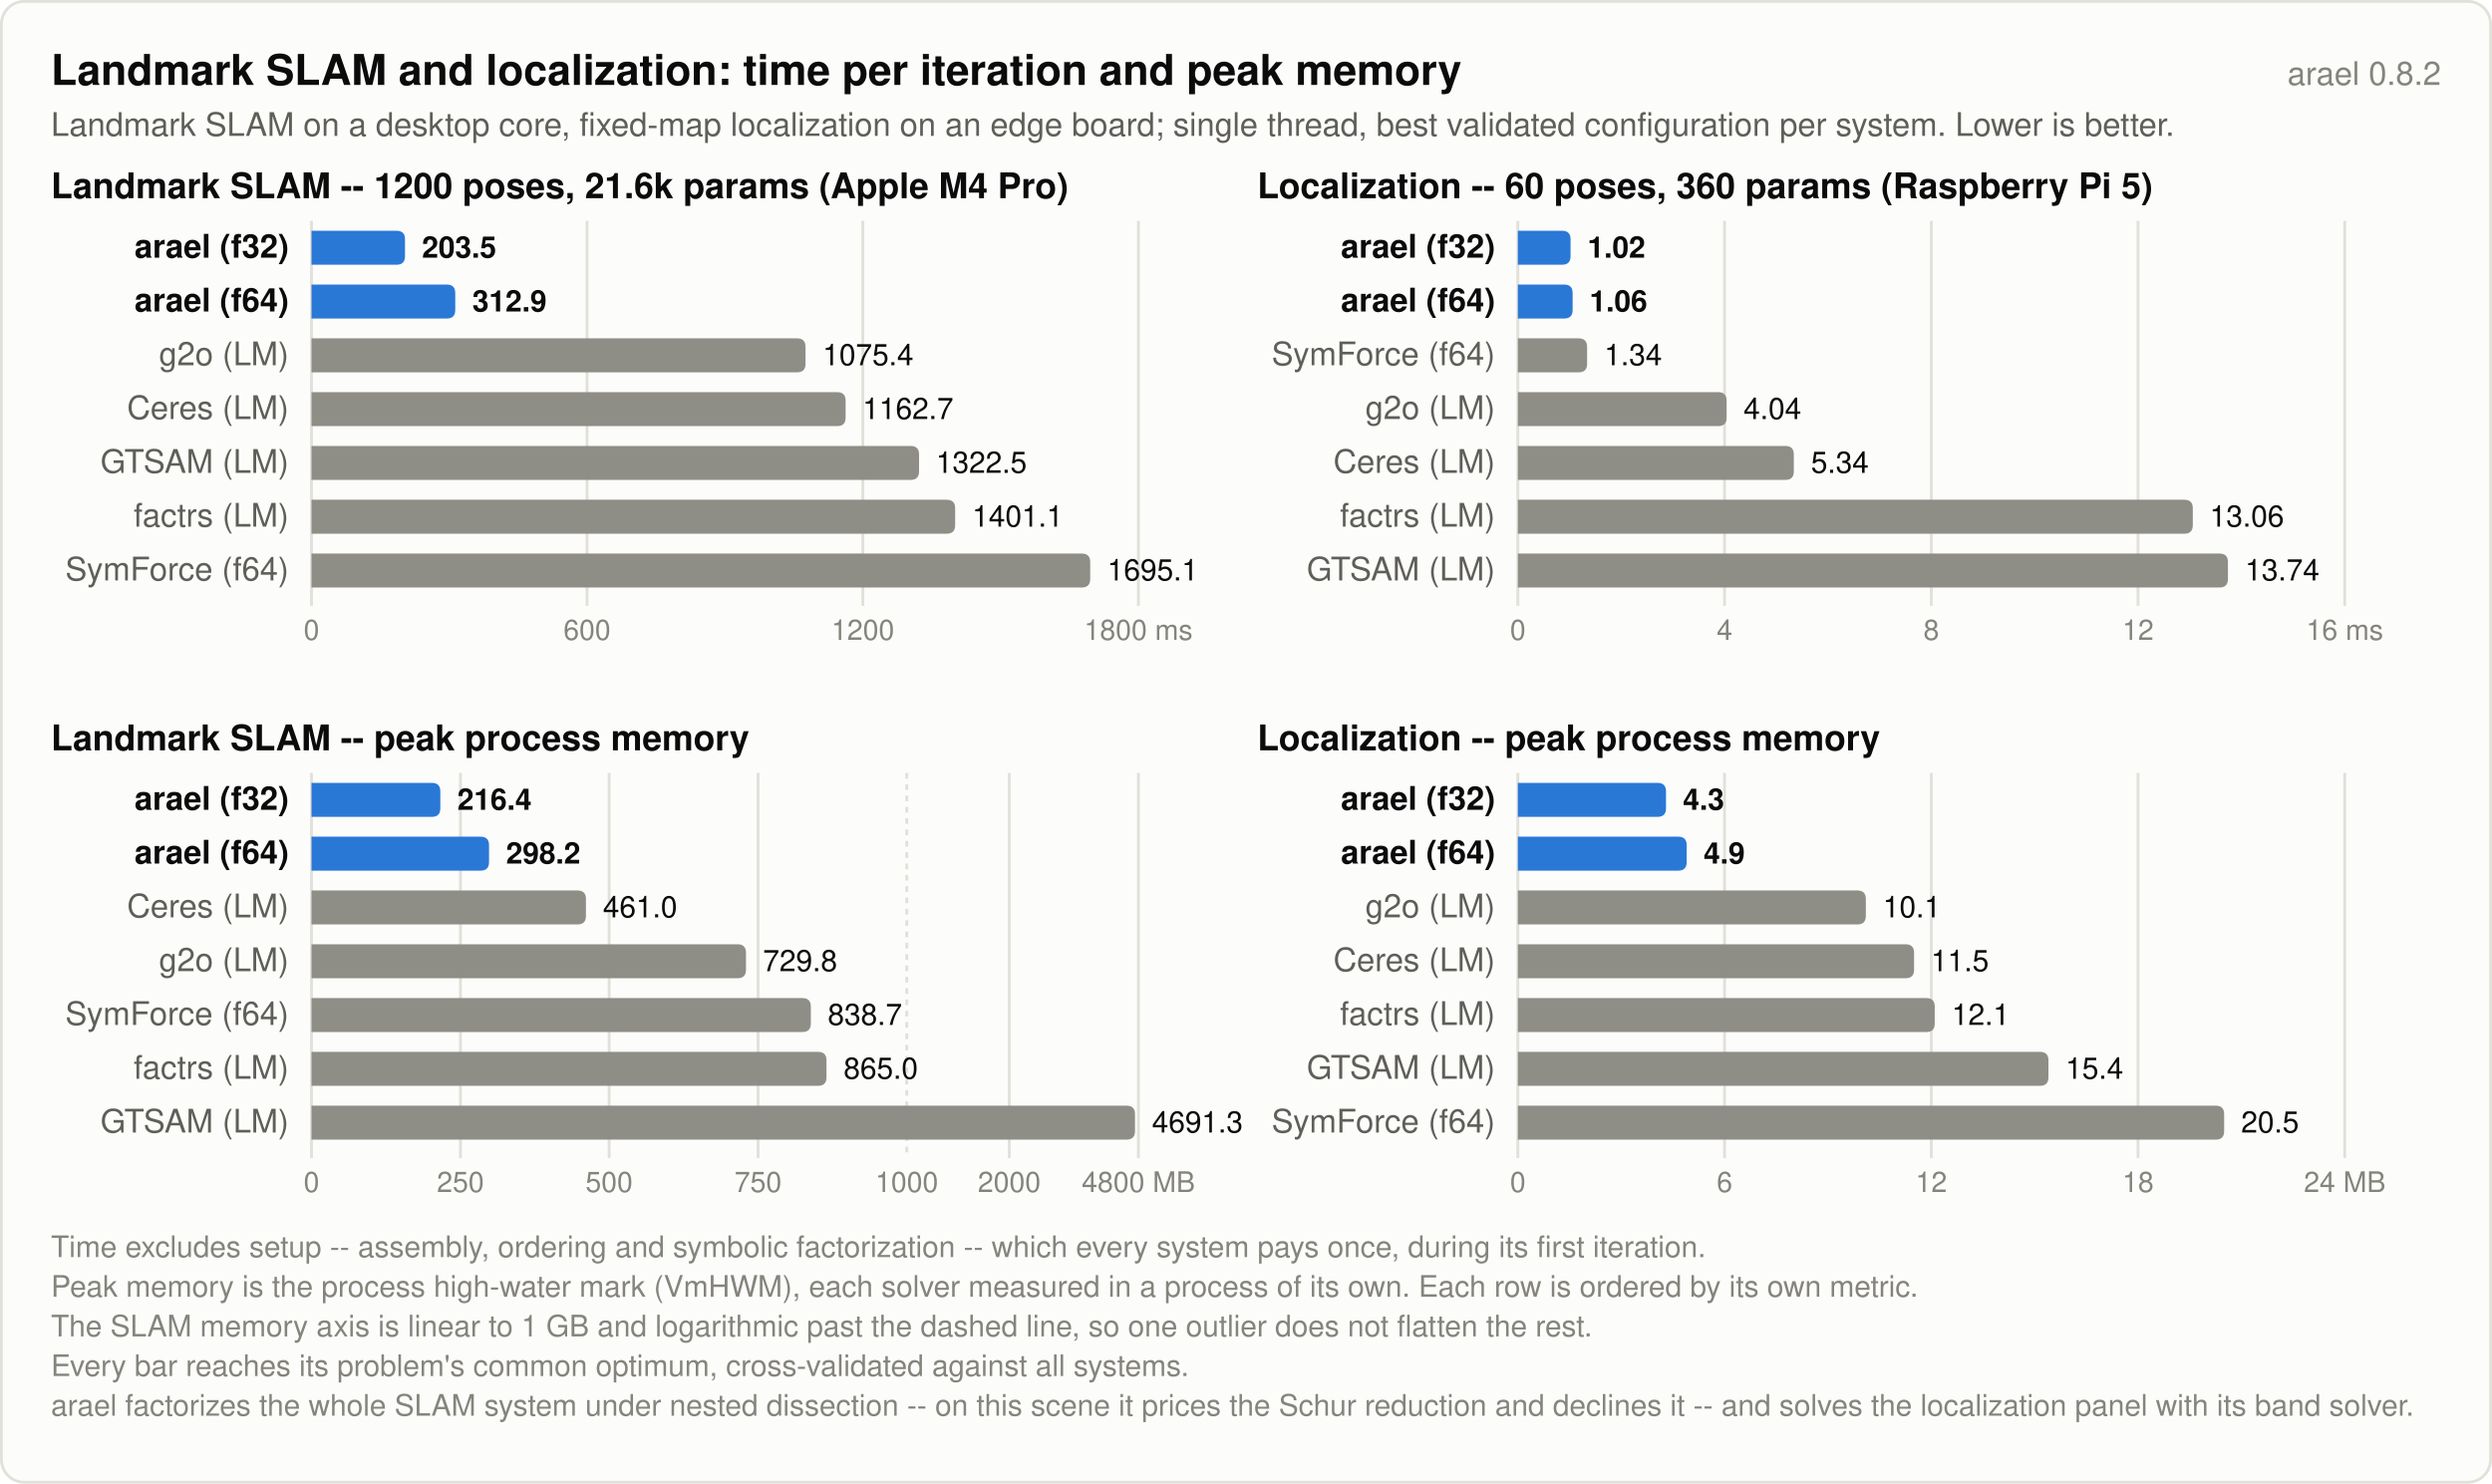
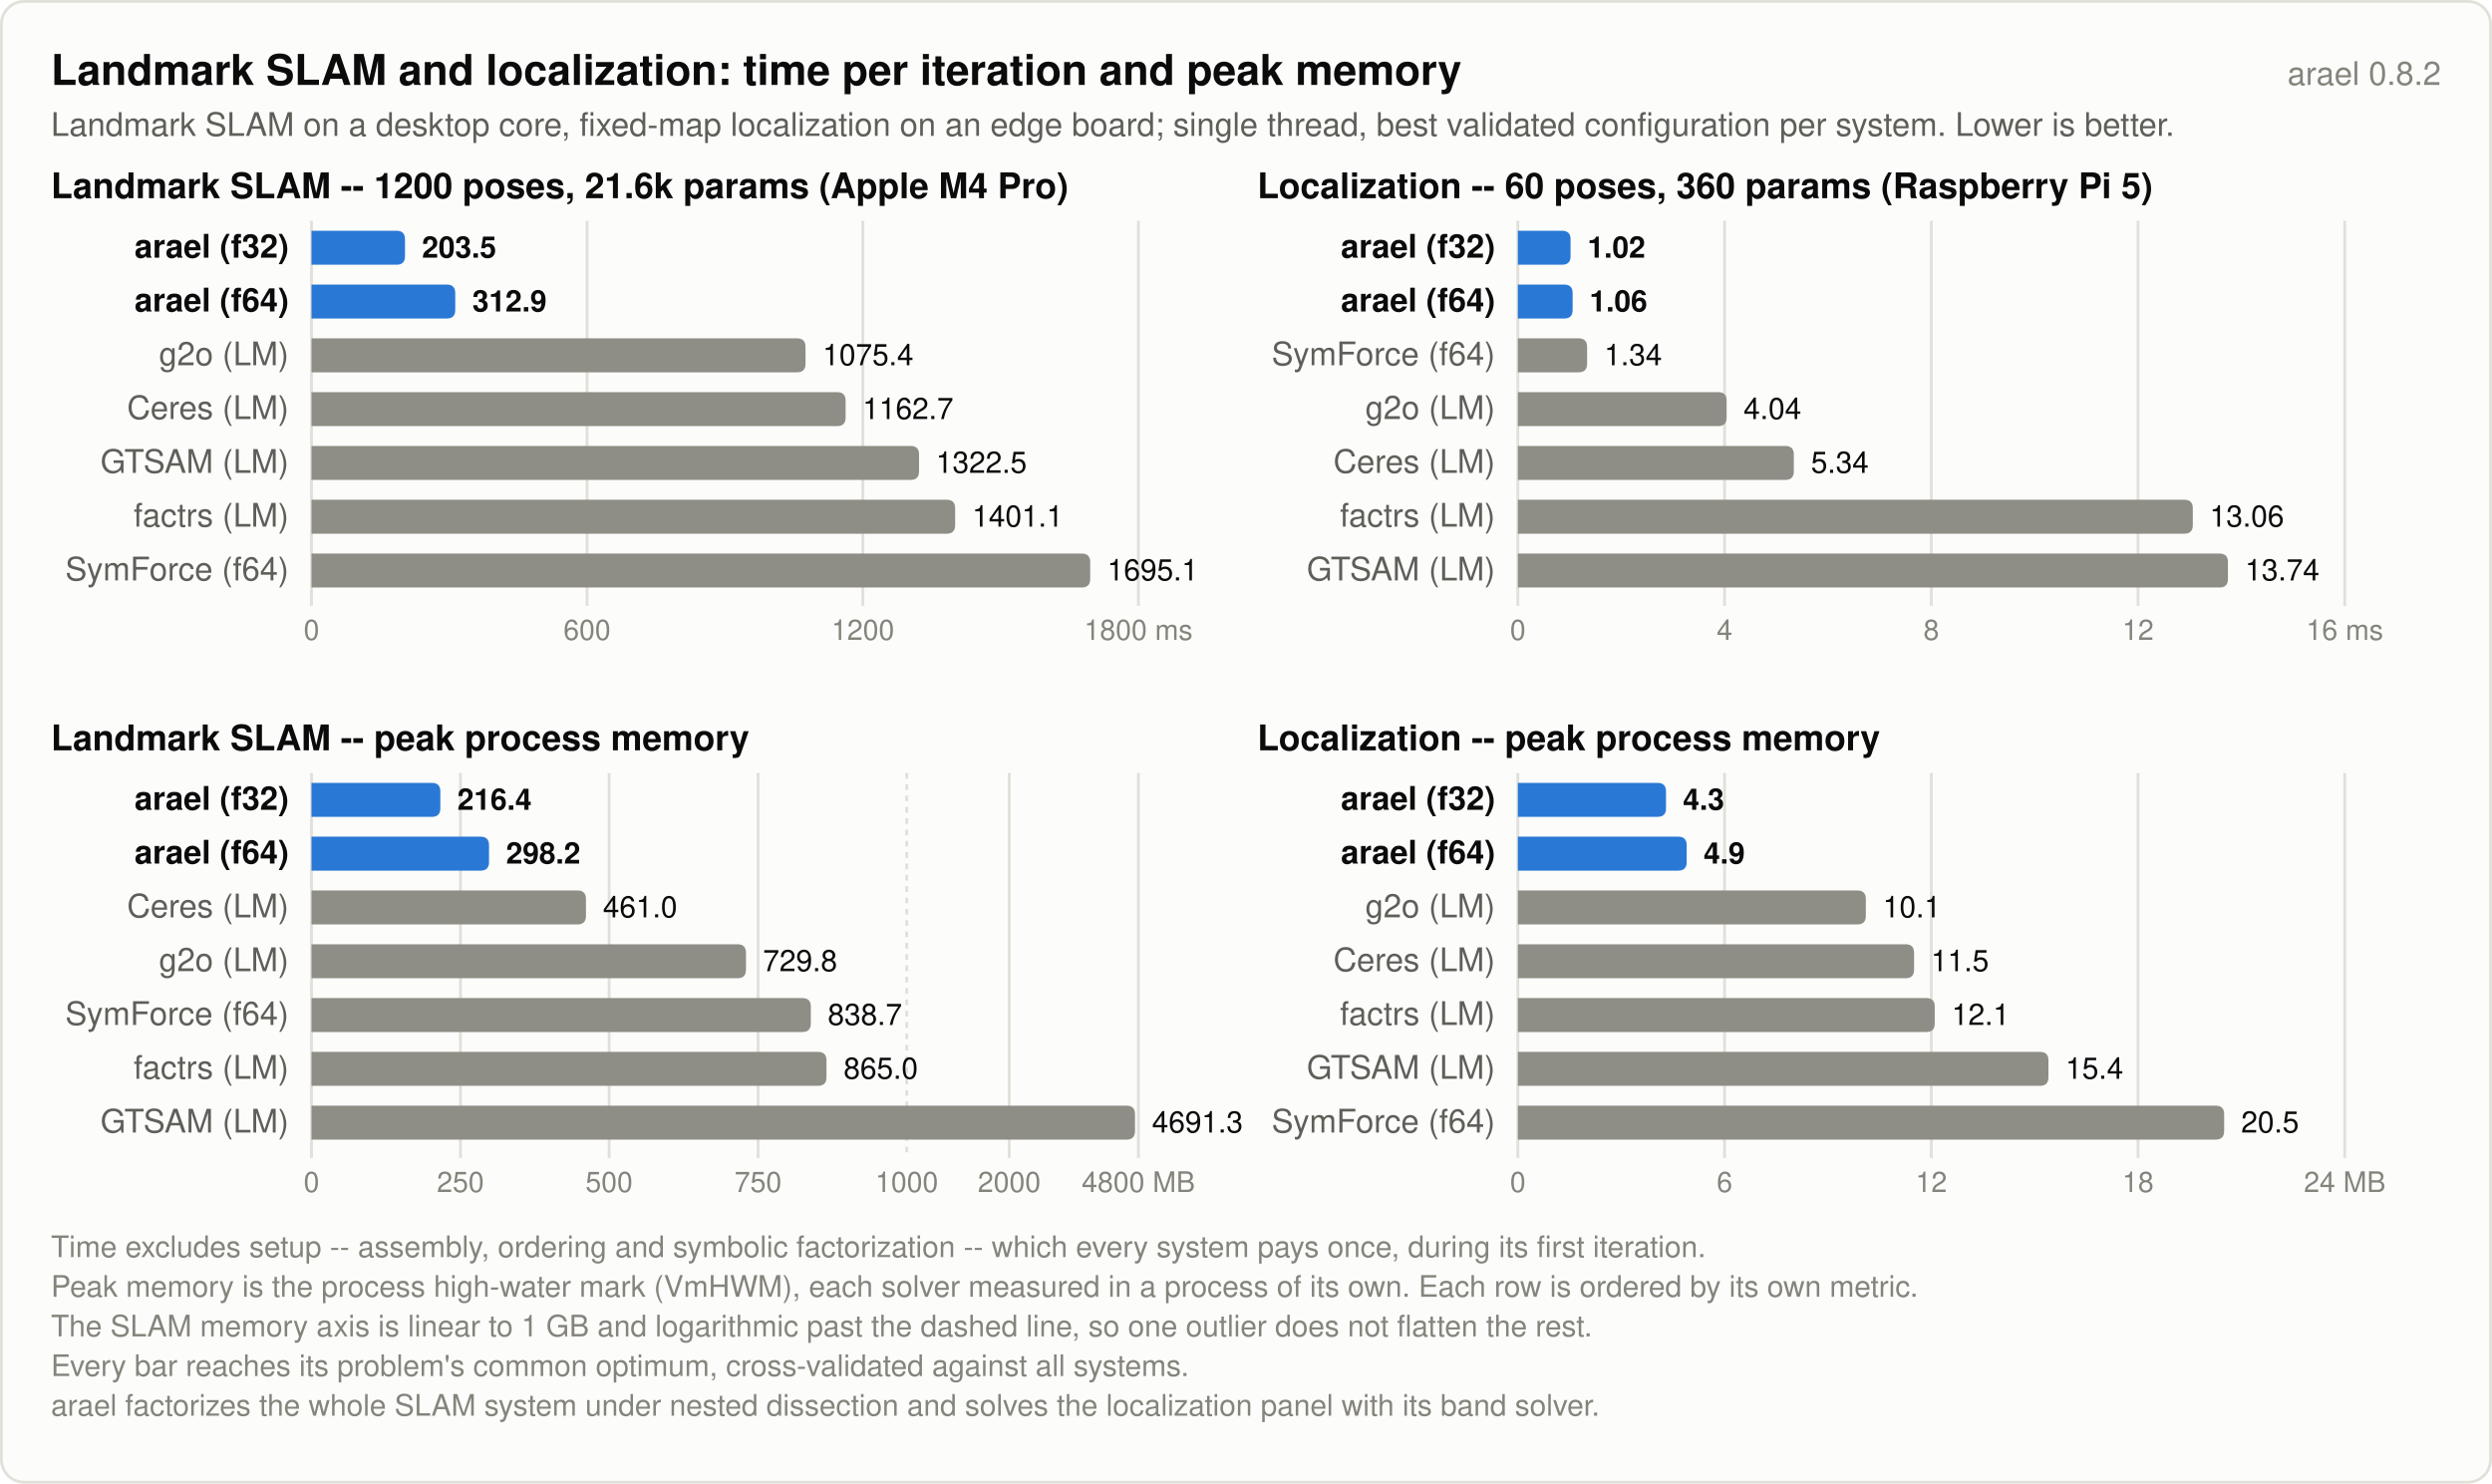
<svg xmlns="http://www.w3.org/2000/svg" width="880" height="524" viewBox="0 0 880 524" font-family="ui-sans-serif, system-ui, -apple-system, 'Segoe UI', Helvetica, Arial, sans-serif">
  <rect x="0.5" y="0.5" width="879" height="523" rx="8" fill="#fcfcfb" stroke="#e1e0d9" />
  <text x="18" y="30" font-size="15" font-weight="600" fill="#0b0b0b">Landmark SLAM and localization: time per iteration and peak memory</text>
  <text x="862" y="30" font-size="11.5" text-anchor="end" fill="#85847c">arael 0.8.2</text>
  <text x="18" y="48" font-size="11.5" fill="#5f5e58">Landmark SLAM on a desktop core, fixed-map localization on an edge board; single thread, best validated configuration per system. Lower is better.</text>
  <text x="18" y="70" font-size="12.5" font-weight="600" fill="#0b0b0b">Landmark SLAM -- 1200 poses, 21.6k params (Apple M4 Pro)</text>
  <line x1="110.0" y1="78" x2="110.0" y2="214" stroke="#e1e0d9" stroke-width="1" />
  <text x="110.0" y="226" font-size="10" text-anchor="middle" fill="#85847c">0</text>
  <line x1="207.3" y1="78" x2="207.3" y2="214" stroke="#e1e0d9" stroke-width="1" />
  <text x="207.3" y="226" font-size="10" text-anchor="middle" fill="#85847c">600</text>
  <line x1="304.7" y1="78" x2="304.7" y2="214" stroke="#e1e0d9" stroke-width="1" />
  <text x="304.7" y="226" font-size="10" text-anchor="middle" fill="#85847c">1200</text>
  <line x1="402.0" y1="78" x2="402.0" y2="214" stroke="#e1e0d9" stroke-width="1" />
  <text x="402.0" y="226" font-size="10" text-anchor="middle" fill="#85847c">1800 ms</text>
  <text x="102" y="91.0" font-size="11.5" text-anchor="end" font-weight="600" fill="#0b0b0b">arael (f32)</text>
  <path d="M110,81.5 L140.019,81.5 Q143.019,81.5 143.019,84.5 L143.019,90.5 Q143.019,93.5 140.019,93.5 L110,93.5 Z" fill="#2a78d6" />
  <text x="149.0" y="91.0" font-size="10.5" font-weight="600" fill="#0b0b0b">203.5</text>
  <text x="102" y="110.0" font-size="11.5" text-anchor="end" font-weight="600" fill="#0b0b0b">arael (f64)</text>
  <path d="M110,100.5 L157.764,100.5 Q160.764,100.5 160.764,103.5 L160.764,109.5 Q160.764,112.5 157.764,112.5 L110,112.5 Z" fill="#2a78d6" />
  <text x="166.8" y="110.0" font-size="10.5" font-weight="600" fill="#0b0b0b">312.9</text>
  <text x="102" y="129.0" font-size="11.5" text-anchor="end" fill="#5f5e58">g2o (LM)</text>
  <path d="M110,119.5 L281.457,119.5 Q284.457,119.5 284.457,122.5 L284.457,128.5 Q284.457,131.5 281.457,131.5 L110,131.5 Z" fill="#8f8e86" />
  <text x="290.5" y="129.0" font-size="10.5" fill="#0b0b0b">1075.4</text>
  <text x="102" y="148.0" font-size="11.5" text-anchor="end" fill="#5f5e58">Ceres (LM)</text>
  <path d="M110,138.5 L295.617,138.5 Q298.617,138.5 298.617,141.5 L298.617,147.5 Q298.617,150.5 295.617,150.5 L110,150.5 Z" fill="#8f8e86" />
  <text x="304.6" y="148.0" font-size="10.5" fill="#0b0b0b">1162.7</text>
  <text x="102" y="167.0" font-size="11.5" text-anchor="end" fill="#5f5e58">GTSAM (LM)</text>
  <path d="M110,157.5 L321.545,157.5 Q324.545,157.5 324.545,160.5 L324.545,166.5 Q324.545,169.5 321.545,169.5 L110,169.5 Z" fill="#8f8e86" />
  <text x="330.5" y="167.0" font-size="10.5" fill="#0b0b0b">1322.5</text>
  <text x="102" y="186.0" font-size="11.5" text-anchor="end" fill="#5f5e58">factrs (LM)</text>
  <path d="M110,176.5 L334.293,176.5 Q337.293,176.5 337.293,179.5 L337.293,185.5 Q337.293,188.5 334.293,188.5 L110,188.5 Z" fill="#8f8e86" />
  <text x="343.3" y="186.0" font-size="10.5" fill="#0b0b0b">1401.1</text>
  <text x="102" y="205.0" font-size="11.5" text-anchor="end" fill="#5f5e58">SymForce (f64)</text>
  <path d="M110,195.5 L381.985,195.5 Q384.985,195.5 384.985,198.5 L384.985,204.5 Q384.985,207.5 381.985,207.5 L110,207.5 Z" fill="#8f8e86" />
  <text x="391.0" y="205.0" font-size="10.5" fill="#0b0b0b">1695.1</text>
  <text x="444" y="70" font-size="12.5" font-weight="600" fill="#0b0b0b">Localization -- 60 poses, 360 params (Raspberry Pi 5)</text>
  <line x1="536.0" y1="78" x2="536.0" y2="214" stroke="#e1e0d9" stroke-width="1" />
  <text x="536.0" y="226" font-size="10" text-anchor="middle" fill="#85847c">0</text>
  <line x1="609.0" y1="78" x2="609.0" y2="214" stroke="#e1e0d9" stroke-width="1" />
  <text x="609.0" y="226" font-size="10" text-anchor="middle" fill="#85847c">4</text>
  <line x1="682.0" y1="78" x2="682.0" y2="214" stroke="#e1e0d9" stroke-width="1" />
  <text x="682.0" y="226" font-size="10" text-anchor="middle" fill="#85847c">8</text>
  <line x1="755.0" y1="78" x2="755.0" y2="214" stroke="#e1e0d9" stroke-width="1" />
  <text x="755.0" y="226" font-size="10" text-anchor="middle" fill="#85847c">12</text>
  <line x1="828.0" y1="78" x2="828.0" y2="214" stroke="#e1e0d9" stroke-width="1" />
  <text x="828.0" y="226" font-size="10" text-anchor="middle" fill="#85847c">16 ms</text>
  <text x="528" y="91.0" font-size="11.5" text-anchor="end" font-weight="600" fill="#0b0b0b">arael (f32)</text>
  <path d="M536,81.5 L551.615,81.5 Q554.615,81.5 554.615,84.5 L554.615,90.5 Q554.615,93.5 551.615,93.5 L536,93.5 Z" fill="#2a78d6" />
  <text x="560.6" y="91.0" font-size="10.5" font-weight="600" fill="#0b0b0b">1.02</text>
  <text x="528" y="110.0" font-size="11.5" text-anchor="end" font-weight="600" fill="#0b0b0b">arael (f64)</text>
  <path d="M536,100.5 L552.345,100.5 Q555.345,100.5 555.345,103.5 L555.345,109.5 Q555.345,112.5 552.345,112.5 L536,112.5 Z" fill="#2a78d6" />
  <text x="561.3" y="110.0" font-size="10.5" font-weight="600" fill="#0b0b0b">1.06</text>
  <text x="528" y="129.0" font-size="11.5" text-anchor="end" fill="#5f5e58">SymForce (f64)</text>
  <path d="M536,119.5 L557.455,119.5 Q560.455,119.5 560.455,122.5 L560.455,128.5 Q560.455,131.5 557.455,131.5 L536,131.5 Z" fill="#8f8e86" />
  <text x="566.5" y="129.0" font-size="10.5" fill="#0b0b0b">1.34</text>
  <text x="528" y="148.0" font-size="11.5" text-anchor="end" fill="#5f5e58">g2o (LM)</text>
  <path d="M536,138.5 L606.73,138.5 Q609.73,138.5 609.73,141.5 L609.73,147.5 Q609.73,150.5 606.73,150.5 L536,150.5 Z" fill="#8f8e86" />
  <text x="615.7" y="148.0" font-size="10.5" fill="#0b0b0b">4.04</text>
  <text x="528" y="167.0" font-size="11.5" text-anchor="end" fill="#5f5e58">Ceres (LM)</text>
  <path d="M536,157.5 L630.455,157.5 Q633.455,157.5 633.455,160.5 L633.455,166.5 Q633.455,169.5 630.455,169.5 L536,169.5 Z" fill="#8f8e86" />
  <text x="639.5" y="167.0" font-size="10.5" fill="#0b0b0b">5.34</text>
  <text x="528" y="186.0" font-size="11.5" text-anchor="end" fill="#5f5e58">factrs (LM)</text>
  <path d="M536,176.5 L771.345,176.5 Q774.345,176.5 774.345,179.5 L774.345,185.5 Q774.345,188.5 771.345,188.5 L536,188.5 Z" fill="#8f8e86" />
  <text x="780.3" y="186.0" font-size="10.5" fill="#0b0b0b">13.06</text>
  <text x="528" y="205.0" font-size="11.5" text-anchor="end" fill="#5f5e58">GTSAM (LM)</text>
  <path d="M536,195.5 L783.755,195.5 Q786.755,195.5 786.755,198.5 L786.755,204.5 Q786.755,207.5 783.755,207.5 L536,207.5 Z" fill="#8f8e86" />
  <text x="792.8" y="205.0" font-size="10.5" fill="#0b0b0b">13.74</text>
  <text x="18" y="265" font-size="12.5" font-weight="600" fill="#0b0b0b">Landmark SLAM -- peak process memory</text>
  <line x1="110.0" y1="273" x2="110.0" y2="409" stroke="#e1e0d9" stroke-width="1" />
  <text x="110.0" y="421" font-size="10" text-anchor="middle" fill="#85847c">0</text>
  <line x1="162.6" y1="273" x2="162.6" y2="409" stroke="#e1e0d9" stroke-width="1" />
  <text x="162.6" y="421" font-size="10" text-anchor="middle" fill="#85847c">250</text>
  <line x1="215.1" y1="273" x2="215.1" y2="409" stroke="#e1e0d9" stroke-width="1" />
  <text x="215.1" y="421" font-size="10" text-anchor="middle" fill="#85847c">500</text>
  <line x1="267.7" y1="273" x2="267.7" y2="409" stroke="#e1e0d9" stroke-width="1" />
  <text x="267.7" y="421" font-size="10" text-anchor="middle" fill="#85847c">750</text>
  <line x1="320.2" y1="273" x2="320.2" y2="409" stroke="#e1e0d9" stroke-width="1" stroke-dasharray="2 2" />
  <text x="320.2" y="421" font-size="10" text-anchor="middle" fill="#85847c">1000</text>
  <line x1="356.4" y1="273" x2="356.4" y2="409" stroke="#e1e0d9" stroke-width="1" />
  <text x="356.4" y="421" font-size="10" text-anchor="middle" fill="#85847c">2000</text>
  <line x1="402.0" y1="273" x2="402.0" y2="409" stroke="#e1e0d9" stroke-width="1" />
  <text x="402.0" y="421" font-size="10" text-anchor="middle" fill="#85847c">4800 MB</text>
  <text x="102" y="286.0" font-size="11.5" text-anchor="end" font-weight="600" fill="#0b0b0b">arael (f32)</text>
  <path d="M110,276.5 L152.496,276.5 Q155.496,276.5 155.496,279.5 L155.496,285.5 Q155.496,288.5 152.496,288.5 L110,288.5 Z" fill="#2a78d6" />
  <text x="161.5" y="286.0" font-size="10.5" font-weight="600" fill="#0b0b0b">216.4</text>
  <text x="102" y="305.0" font-size="11.5" text-anchor="end" font-weight="600" fill="#0b0b0b">arael (f64)</text>
  <path d="M110,295.5 L169.694,295.5 Q172.694,295.5 172.694,298.5 L172.694,304.5 Q172.694,307.5 169.694,307.5 L110,307.5 Z" fill="#2a78d6" />
  <text x="178.7" y="305.0" font-size="10.5" font-weight="600" fill="#0b0b0b">298.2</text>
  <text x="102" y="324.0" font-size="11.5" text-anchor="end" fill="#5f5e58">Ceres (LM)</text>
  <path d="M110,314.5 L203.921,314.5 Q206.921,314.5 206.921,317.5 L206.921,323.5 Q206.921,326.5 203.921,326.5 L110,326.5 Z" fill="#8f8e86" />
  <text x="212.9" y="324.0" font-size="10.5" fill="#0b0b0b">461.0</text>
  <text x="102" y="343.0" font-size="11.5" text-anchor="end" fill="#5f5e58">g2o (LM)</text>
  <path d="M110,333.5 L260.433,333.5 Q263.433,333.5 263.433,336.5 L263.433,342.5 Q263.433,345.5 260.433,345.5 L110,345.5 Z" fill="#8f8e86" />
  <text x="269.4" y="343.0" font-size="10.5" fill="#0b0b0b">729.8</text>
  <text x="102" y="362.0" font-size="11.5" text-anchor="end" fill="#5f5e58">SymForce (f64)</text>
  <path d="M110,352.5 L283.328,352.5 Q286.328,352.5 286.328,355.5 L286.328,361.5 Q286.328,364.5 283.328,364.5 L110,364.5 Z" fill="#8f8e86" />
  <text x="292.3" y="362.0" font-size="10.5" fill="#0b0b0b">838.7</text>
  <text x="102" y="381.0" font-size="11.5" text-anchor="end" fill="#5f5e58">factrs (LM)</text>
  <path d="M110,371.5 L288.858,371.5 Q291.858,371.5 291.858,374.5 L291.858,380.5 Q291.858,383.5 288.858,383.5 L110,383.5 Z" fill="#8f8e86" />
  <text x="297.9" y="381.0" font-size="10.5" fill="#0b0b0b">865.0</text>
  <text x="102" y="400.0" font-size="11.5" text-anchor="end" fill="#5f5e58">GTSAM (LM)</text>
  <path d="M110,390.5 L397.806,390.5 Q400.806,390.5 400.806,393.5 L400.806,399.5 Q400.806,402.5 397.806,402.5 L110,402.5 Z" fill="#8f8e86" />
  <text x="406.8" y="400.0" font-size="10.5" fill="#0b0b0b">4691.3</text>
  <text x="444" y="265" font-size="12.5" font-weight="600" fill="#0b0b0b">Localization -- peak process memory</text>
  <line x1="536.0" y1="273" x2="536.0" y2="409" stroke="#e1e0d9" stroke-width="1" />
  <text x="536.0" y="421" font-size="10" text-anchor="middle" fill="#85847c">0</text>
  <line x1="609.0" y1="273" x2="609.0" y2="409" stroke="#e1e0d9" stroke-width="1" />
  <text x="609.0" y="421" font-size="10" text-anchor="middle" fill="#85847c">6</text>
  <line x1="682.0" y1="273" x2="682.0" y2="409" stroke="#e1e0d9" stroke-width="1" />
  <text x="682.0" y="421" font-size="10" text-anchor="middle" fill="#85847c">12</text>
  <line x1="755.0" y1="273" x2="755.0" y2="409" stroke="#e1e0d9" stroke-width="1" />
  <text x="755.0" y="421" font-size="10" text-anchor="middle" fill="#85847c">18</text>
  <line x1="828.0" y1="273" x2="828.0" y2="409" stroke="#e1e0d9" stroke-width="1" />
  <text x="828.0" y="421" font-size="10" text-anchor="middle" fill="#85847c">24 MB</text>
  <text x="528" y="286.0" font-size="11.5" text-anchor="end" font-weight="600" fill="#0b0b0b">arael (f32)</text>
  <path d="M536,276.5 L585.317,276.5 Q588.317,276.5 588.317,279.5 L588.317,285.5 Q588.317,288.5 585.317,288.5 L536,288.5 Z" fill="#2a78d6" />
  <text x="594.3" y="286.0" font-size="10.5" font-weight="600" fill="#0b0b0b">4.3</text>
  <text x="528" y="305.0" font-size="11.5" text-anchor="end" font-weight="600" fill="#0b0b0b">arael (f64)</text>
  <path d="M536,295.5 L592.617,295.5 Q595.617,295.5 595.617,298.5 L595.617,304.5 Q595.617,307.5 592.617,307.5 L536,307.5 Z" fill="#2a78d6" />
  <text x="601.6" y="305.0" font-size="10.5" font-weight="600" fill="#0b0b0b">4.9</text>
  <text x="528" y="324.0" font-size="11.5" text-anchor="end" fill="#5f5e58">g2o (LM)</text>
  <path d="M536,314.5 L655.883,314.5 Q658.883,314.5 658.883,317.5 L658.883,323.5 Q658.883,326.5 655.883,326.5 L536,326.5 Z" fill="#8f8e86" />
  <text x="664.9" y="324.0" font-size="10.5" fill="#0b0b0b">10.1</text>
  <text x="528" y="343.0" font-size="11.5" text-anchor="end" fill="#5f5e58">Ceres (LM)</text>
  <path d="M536,333.5 L672.917,333.5 Q675.917,333.5 675.917,336.5 L675.917,342.5 Q675.917,345.5 672.917,345.5 L536,345.5 Z" fill="#8f8e86" />
  <text x="681.9" y="343.0" font-size="10.5" fill="#0b0b0b">11.5</text>
  <text x="528" y="362.0" font-size="11.5" text-anchor="end" fill="#5f5e58">factrs (LM)</text>
  <path d="M536,352.5 L680.217,352.5 Q683.217,352.5 683.217,355.5 L683.217,361.5 Q683.217,364.5 680.217,364.5 L536,364.5 Z" fill="#8f8e86" />
  <text x="689.2" y="362.0" font-size="10.5" fill="#0b0b0b">12.1</text>
  <text x="528" y="381.0" font-size="11.5" text-anchor="end" fill="#5f5e58">GTSAM (LM)</text>
  <path d="M536,371.5 L720.367,371.5 Q723.367,371.5 723.367,374.5 L723.367,380.5 Q723.367,383.5 720.367,383.5 L536,383.5 Z" fill="#8f8e86" />
  <text x="729.4" y="381.0" font-size="10.5" fill="#0b0b0b">15.4</text>
  <text x="528" y="400.0" font-size="11.5" text-anchor="end" fill="#5f5e58">SymForce (f64)</text>
  <path d="M536,390.5 L782.417,390.5 Q785.417,390.5 785.417,393.5 L785.417,399.5 Q785.417,402.5 782.417,402.5 L536,402.5 Z" fill="#8f8e86" />
  <text x="791.4" y="400.0" font-size="10.5" fill="#0b0b0b">20.5</text>
  <text x="18" y="444" font-size="10.5" fill="#85847c">Time excludes setup -- assembly, ordering and symbolic factorization -- which every system pays once, during its first iteration.</text>
  <text x="18" y="458" font-size="10.5" fill="#85847c">Peak memory is the process high-water mark (VmHWM), each solver measured in a process of its own. Each row is ordered by its own metric.</text>
  <text x="18" y="472" font-size="10.5" fill="#85847c">The SLAM memory axis is linear to 1 GB and logarithmic past the dashed line, so one outlier does not flatten the rest.</text>
  <text x="18" y="486" font-size="10.5" fill="#85847c">Every bar reaches its problem's common optimum, cross-validated against all systems.</text>
-   <text x="18" y="500" font-size="10.5" fill="#85847c">arael factorizes the whole SLAM system under nested dissection -- on this scene it prices the Schur reduction and declines it -- and solves the localization panel with its band solver.</text>
+   <text x="18" y="500" font-size="10.5" fill="#85847c">arael factorizes the whole SLAM system under nested dissection and solves the localization panel with its band solver.</text>
</svg>
